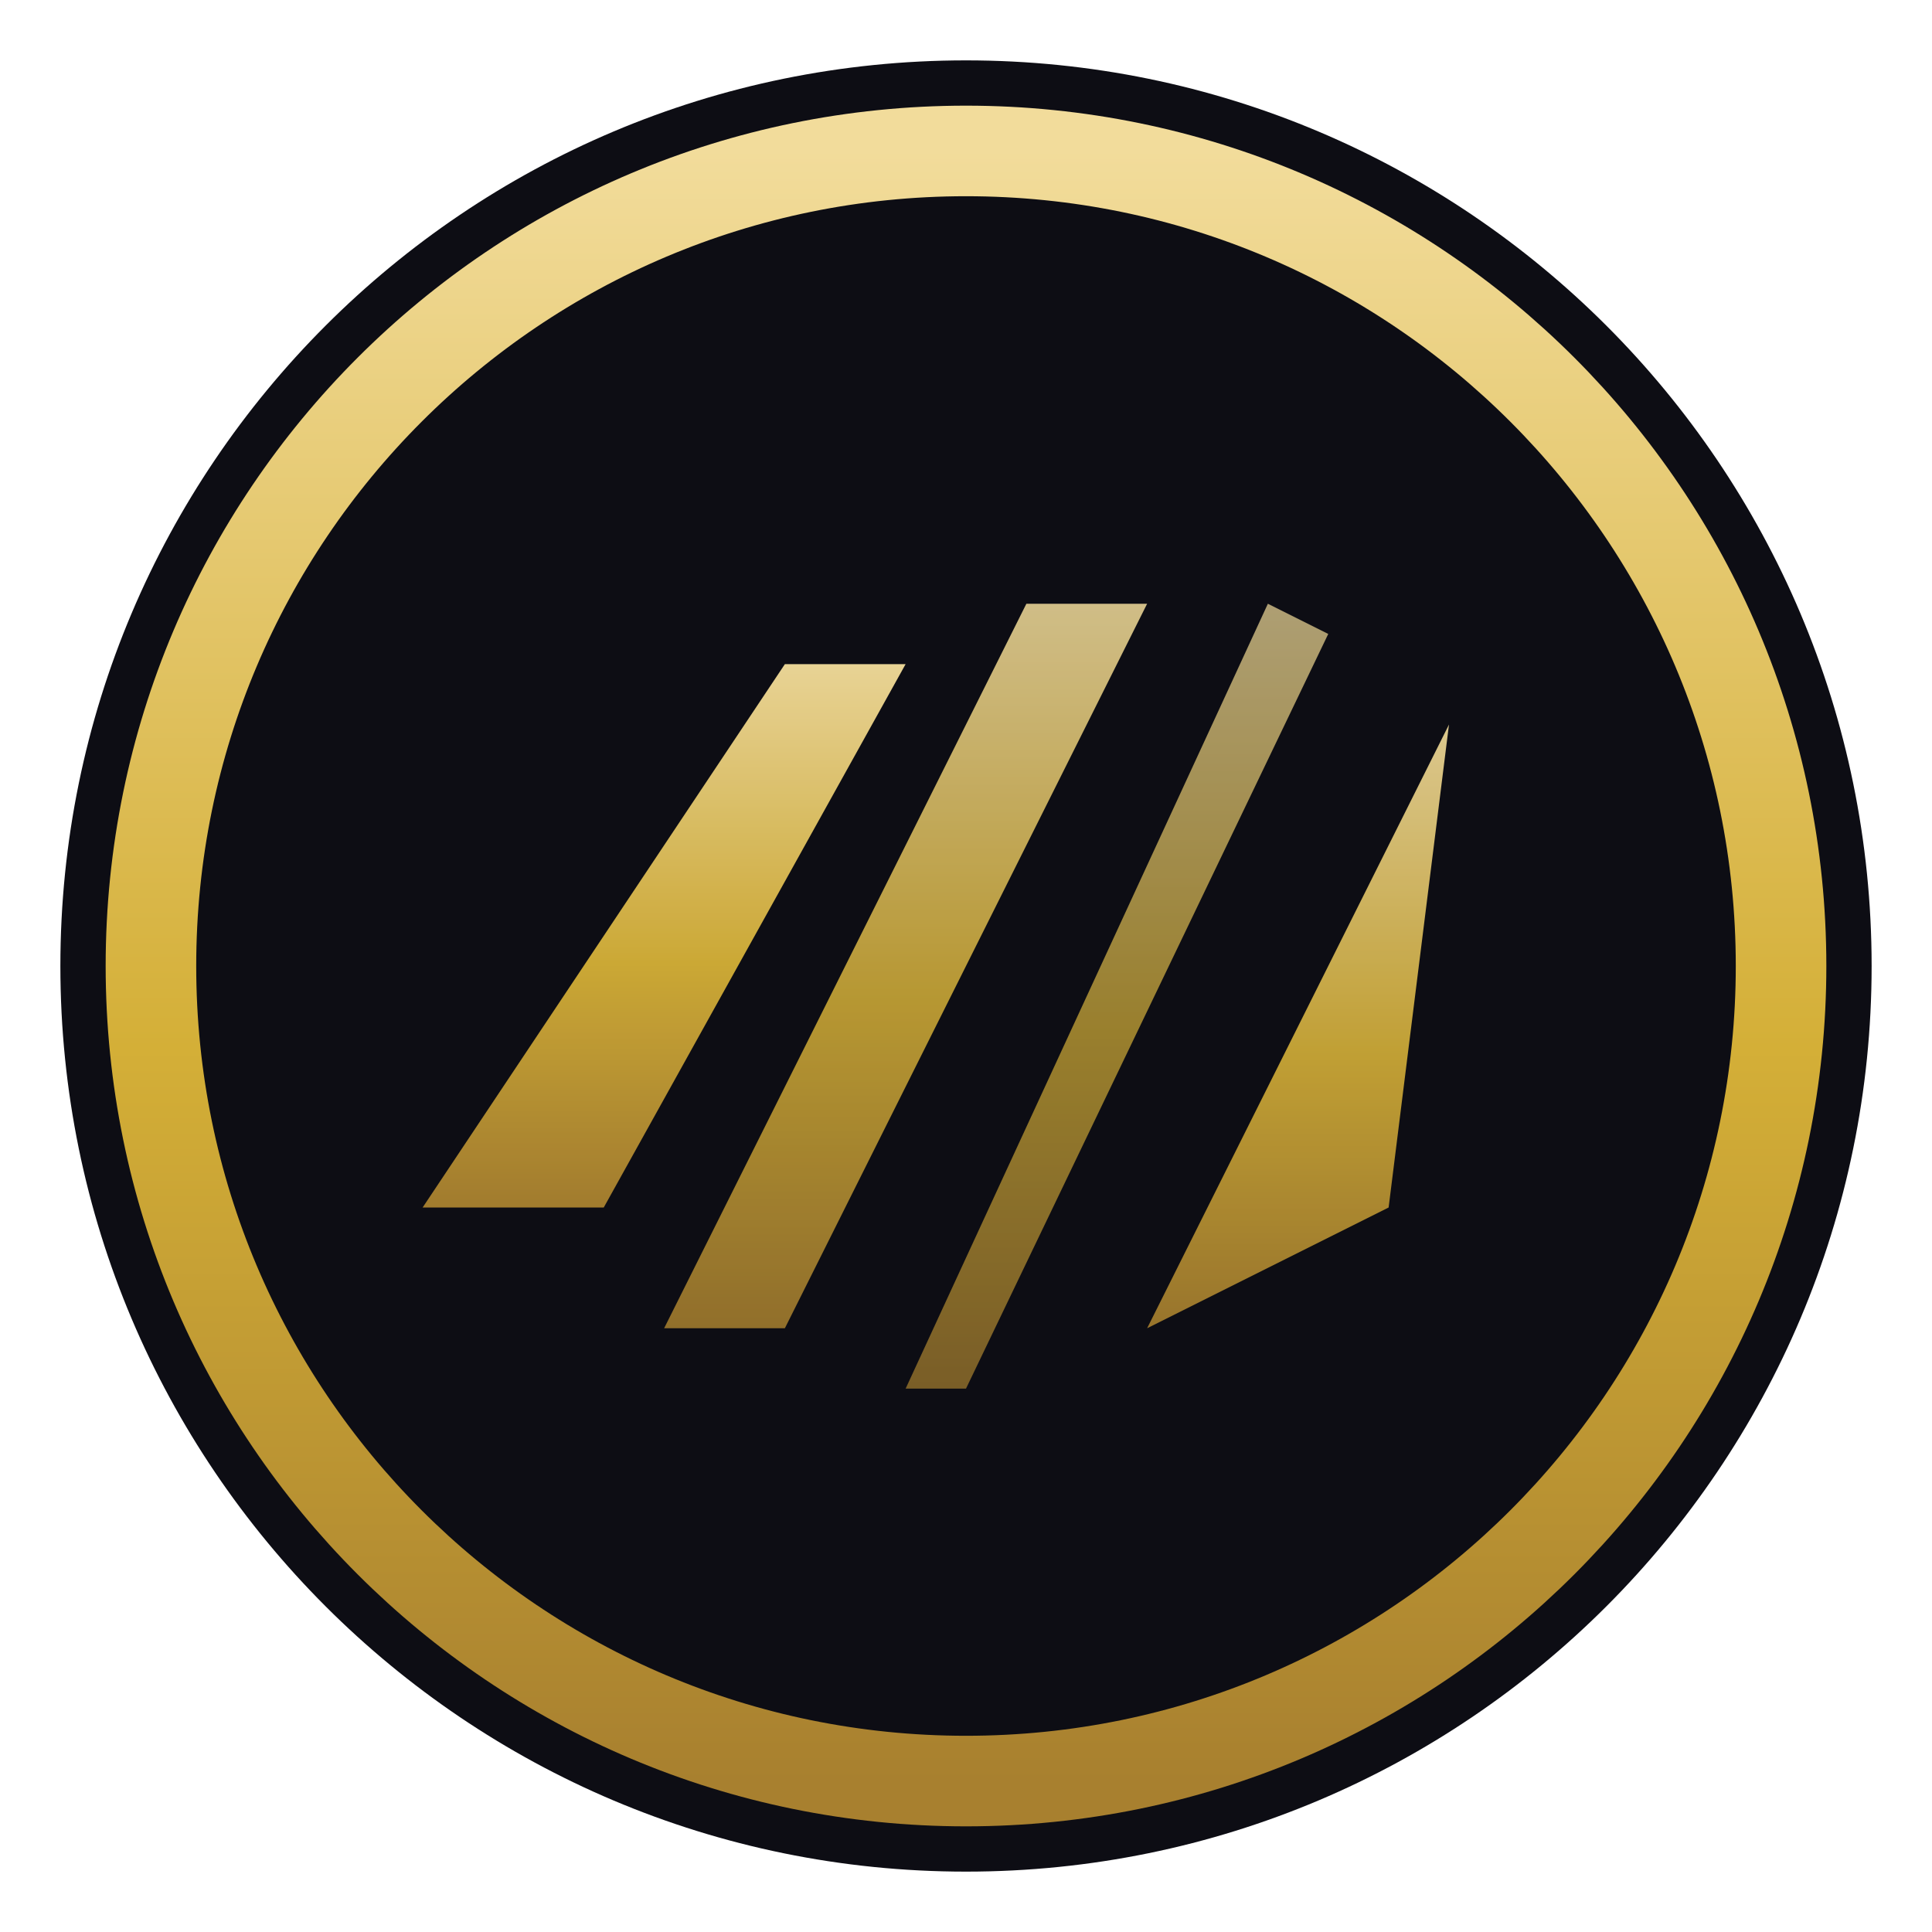
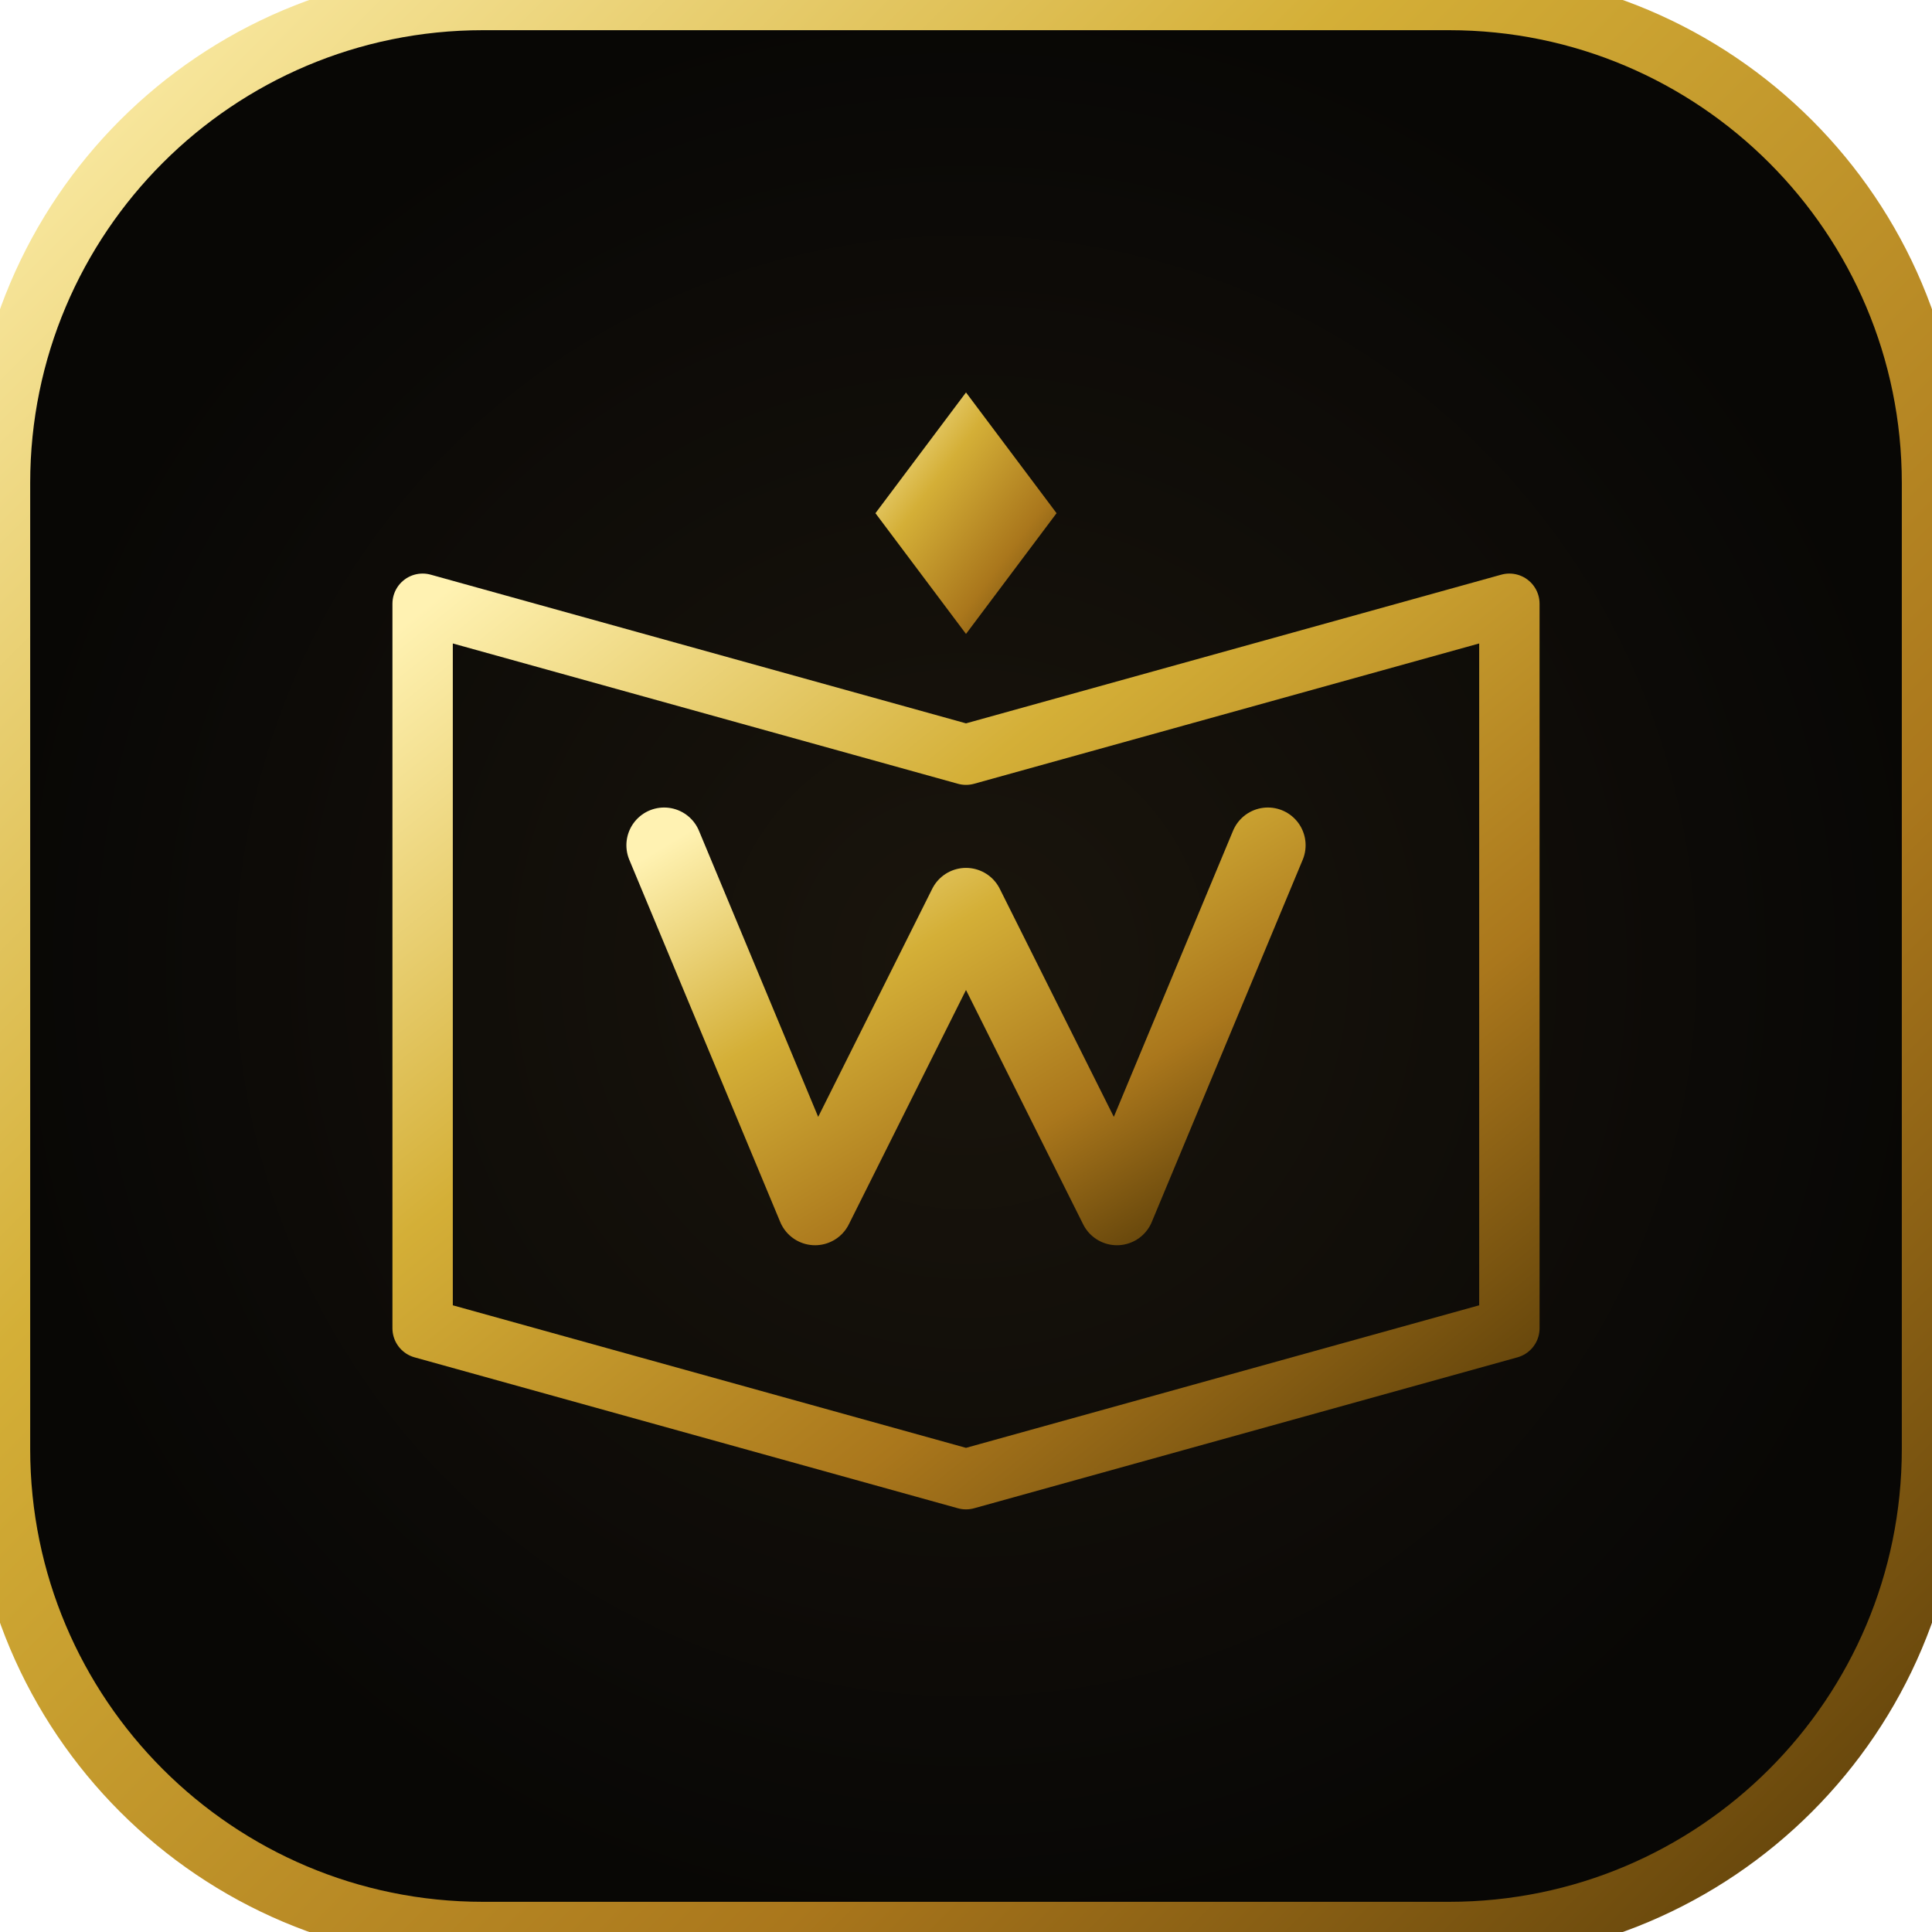
- <svg xmlns="http://www.w3.org/2000/svg" viewBox="0 0 64 64">
+ <svg xmlns="http://www.w3.org/2000/svg" viewBox="0 0 64 64" width="64" height="64">
  <defs>
-     <linearGradient id="g" x1="0" y1="0" x2="0" y2="1">
-       <stop offset="0%" stop-color="#f2dc9b" />
-       <stop offset="55%" stop-color="#d4af37" />
-       <stop offset="100%" stop-color="#a8802f" />
+     <linearGradient id="goldGrad" x1="0%" y1="0%" x2="100%" y2="100%">
+       <stop offset="0%" stop-color="#FFF2B2" />
+       <stop offset="35%" stop-color="#D4AF37" />
+       <stop offset="70%" stop-color="#AA771C" />
+       <stop offset="100%" stop-color="#583C08" />
    </linearGradient>
+     <radialGradient id="bgGrad" cx="50%" cy="50%" r="50%">
+       <stop offset="0%" stop-color="#1A150D" />
+       <stop offset="100%" stop-color="#080705" />
+     </radialGradient>
  </defs>
-   <circle cx="32" cy="32" r="30" fill="#0d0d14" />
-   <circle cx="32" cy="32" r="27" fill="none" stroke="url(#g)" stroke-width="3" />
-   <g fill="url(#g)">
-     <path d="M14 40 L26 22 L30 22 L20 40 Z" opacity="0.95" />
-     <path d="M22 44 L34 20 L38 20 L26 44 Z" opacity="0.85" />
-     <path d="M30 46 L42 20 L44 21 L32 46 Z" opacity="0.7" />
-     <path d="M38 44 L48 24 L46 40 Z" opacity="0.9" />
-   </g>
+   <rect width="64" height="64" rx="16" fill="url(#bgGrad)" stroke="url(#goldGrad)" stroke-width="2" />
+   <path d="M14 44 L32 49 L50 44 L50 20 L32 25 L14 20 Z" fill="none" stroke="url(#goldGrad)" stroke-width="2" stroke-linejoin="round" />
+   <line x1="32" y1="25" x2="32" y2="49" stroke="url(#goldGrad)" stroke-width="2" />
+   <path d="M22 28 L27 40 L32 30 L37 40 L42 28" fill="none" stroke="url(#goldGrad)" stroke-width="2.5" stroke-linecap="round" stroke-linejoin="round" />
+   <polygon points="32,13 35,17 32,21 29,17" fill="url(#goldGrad)" />
</svg>
